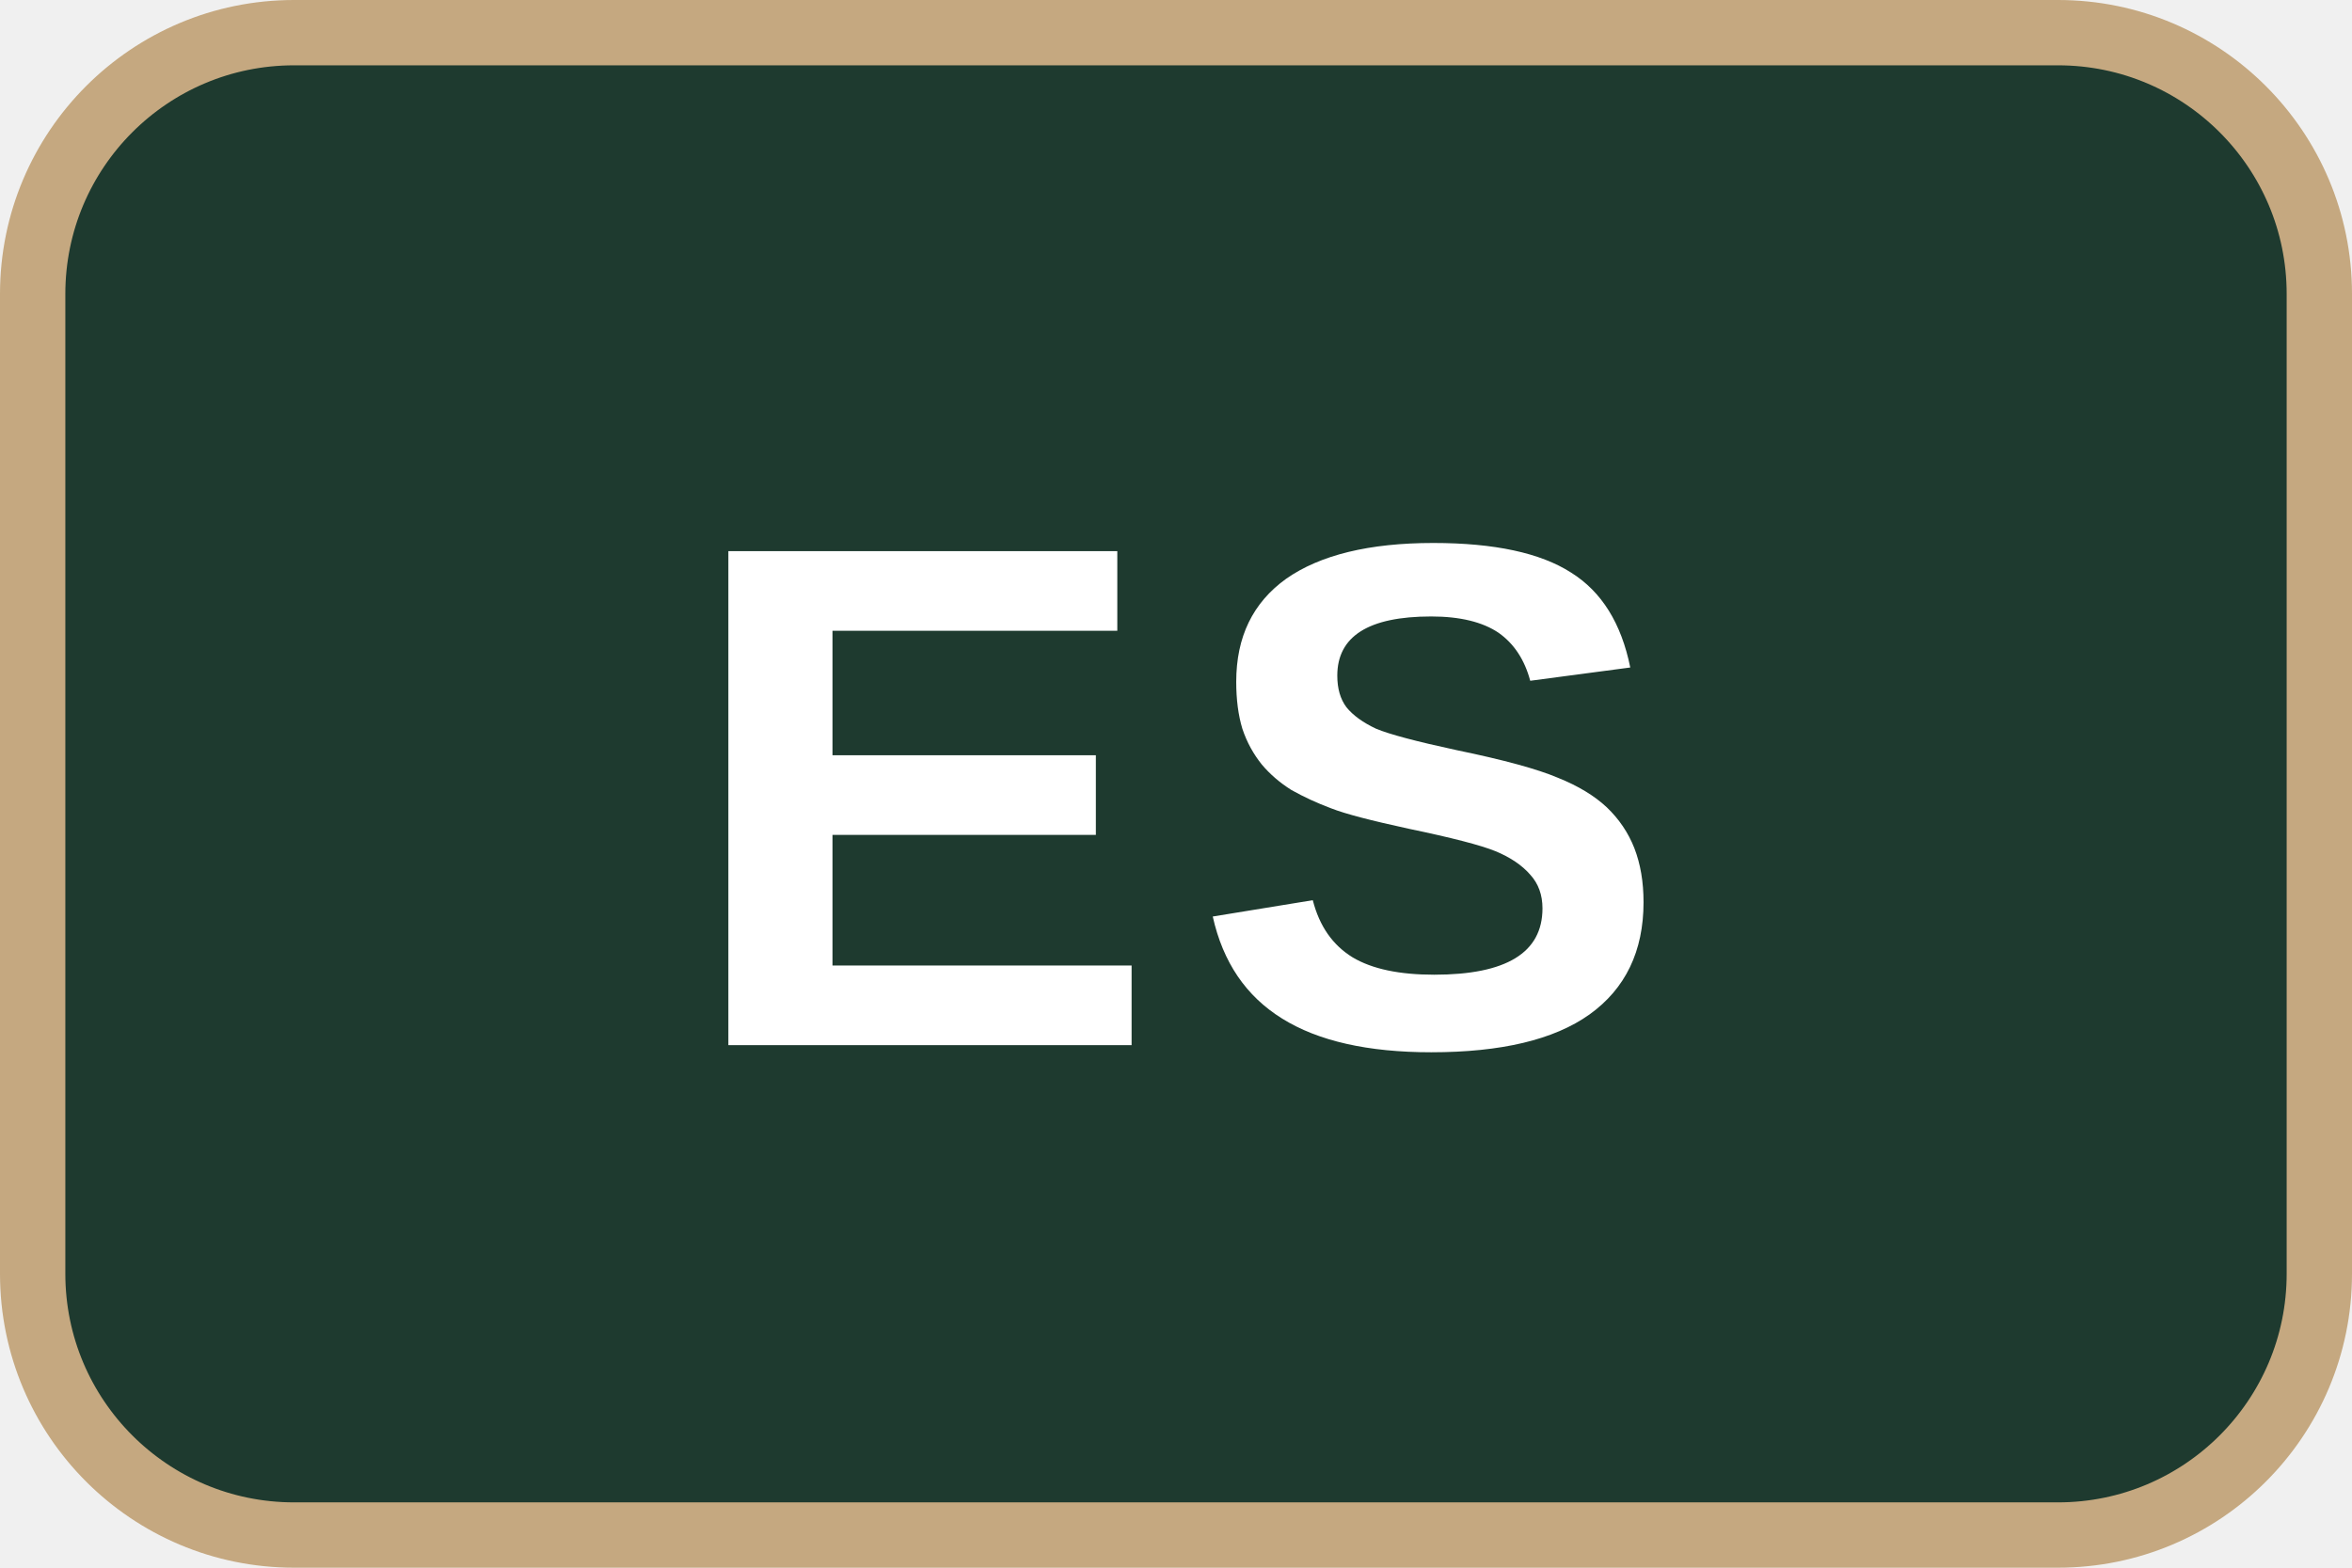
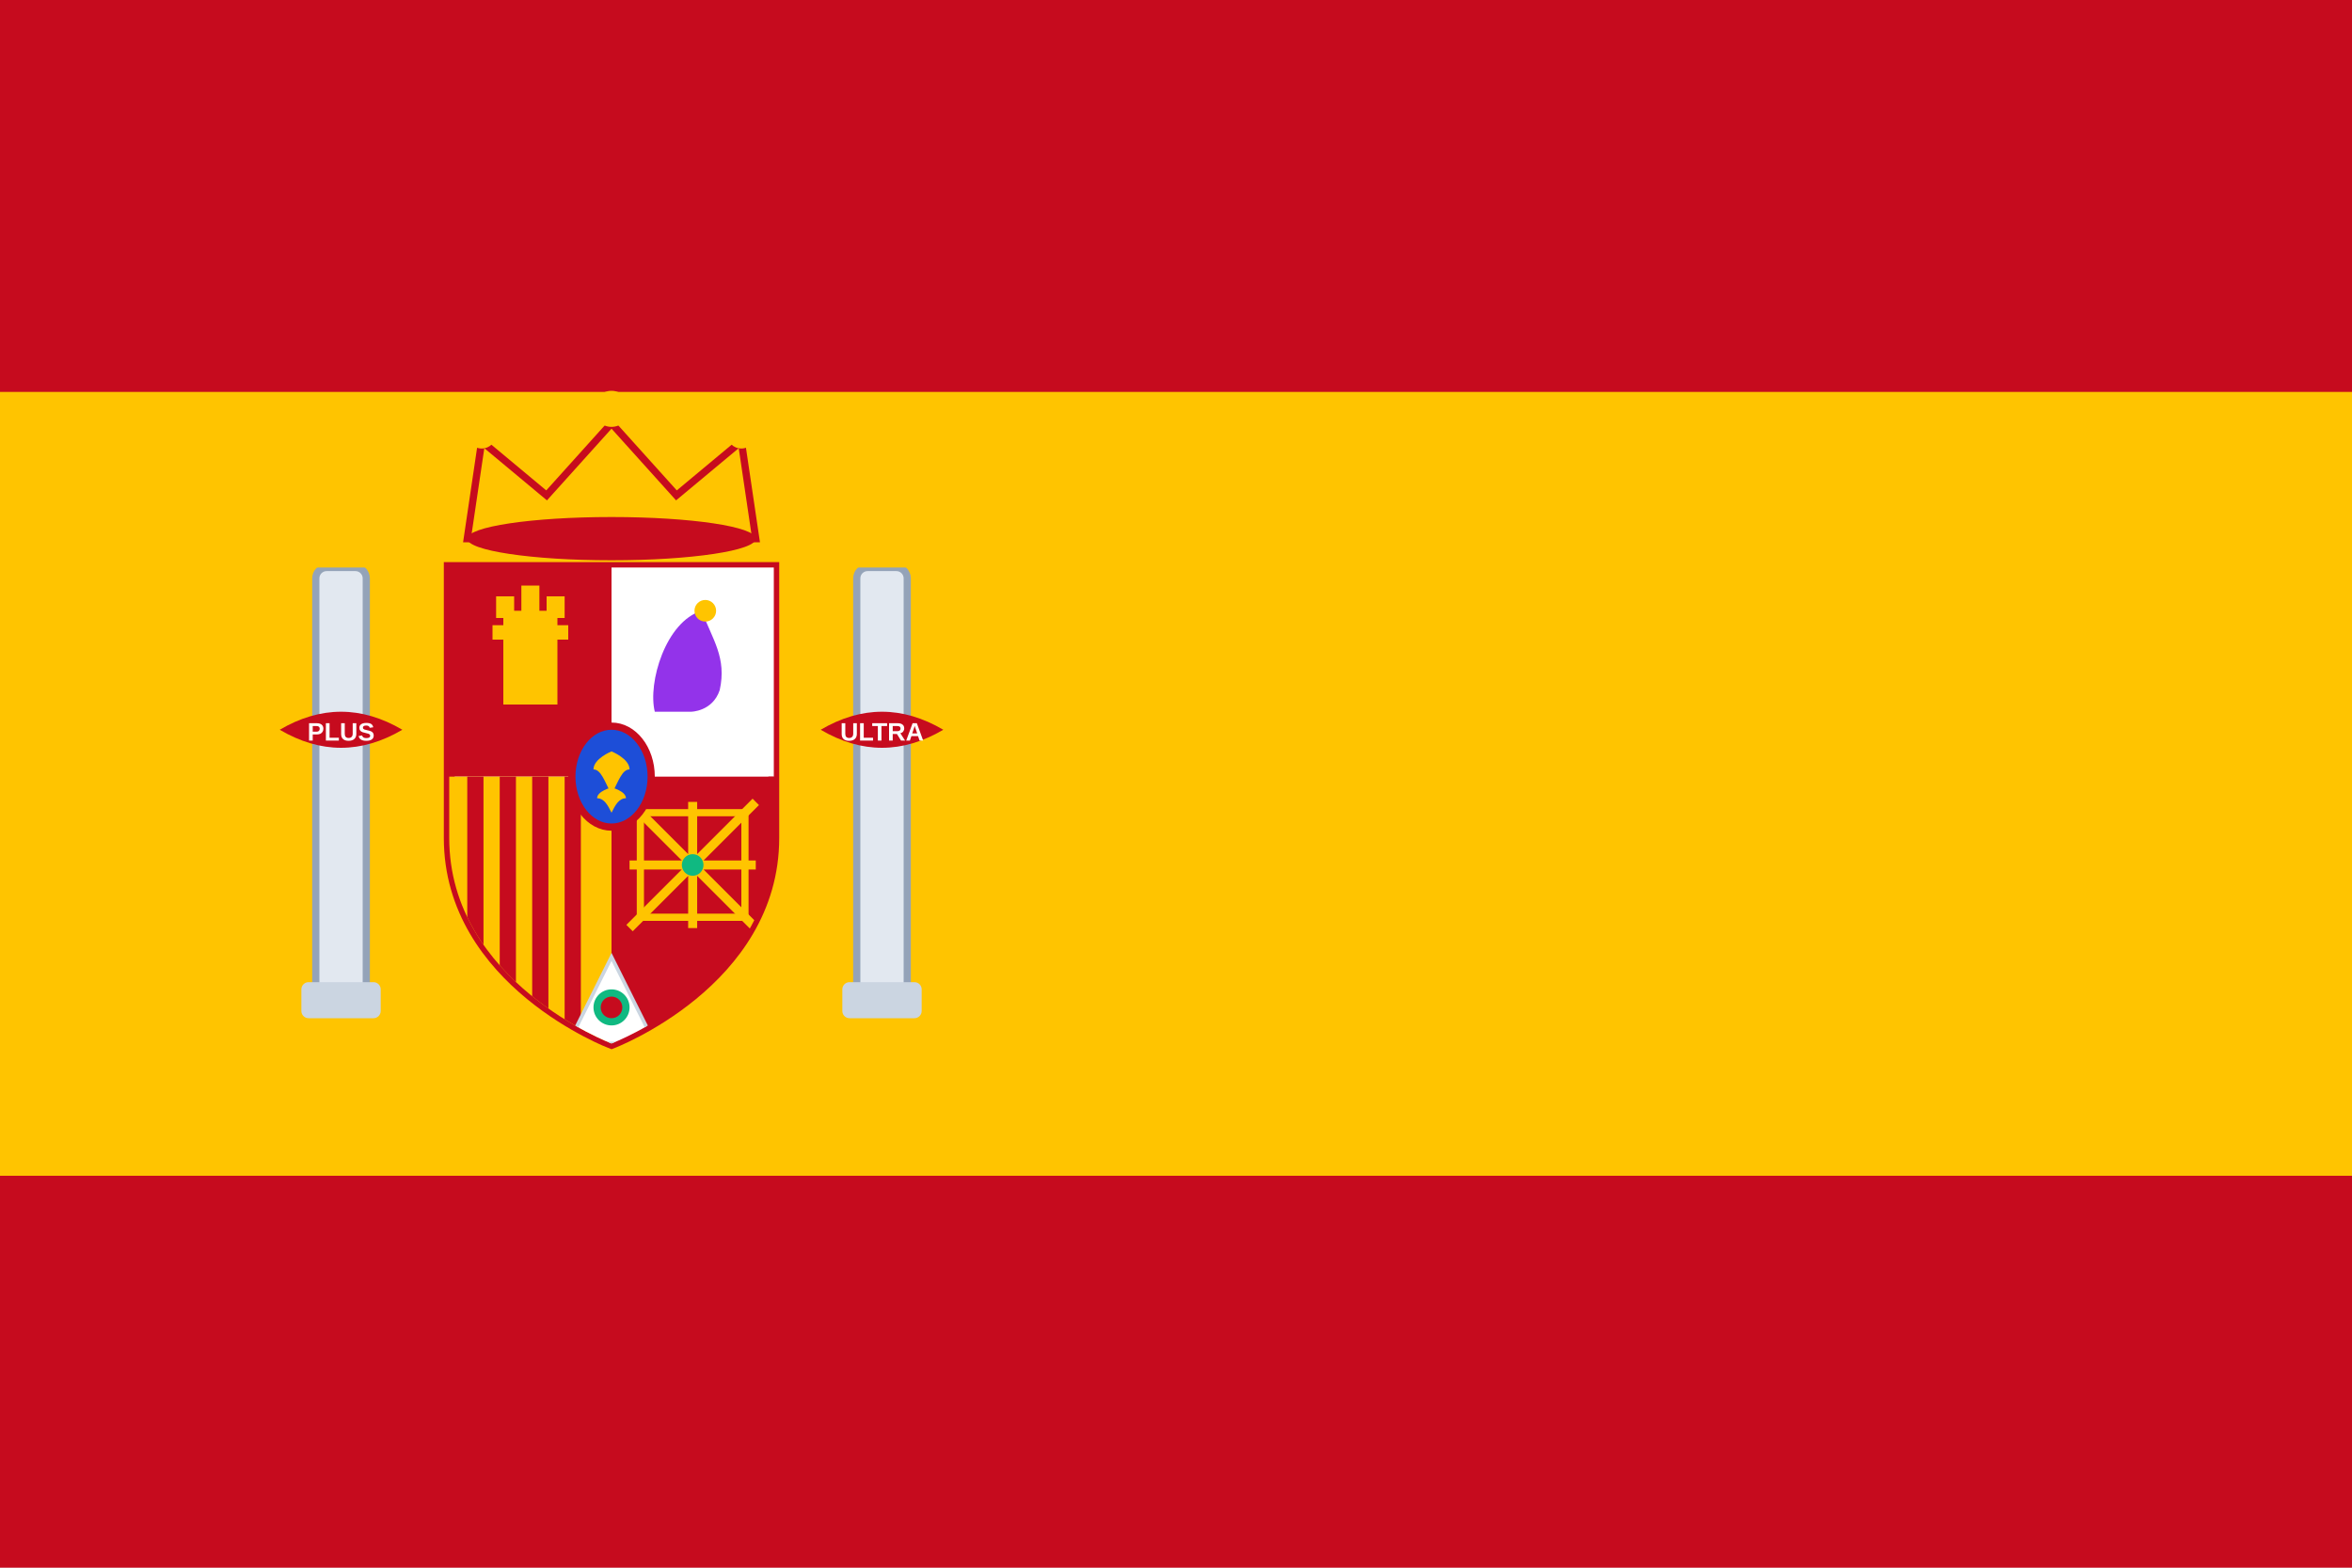
- <svg xmlns="http://www.w3.org/2000/svg" viewBox="0 0 36 24" width="36" height="24" role="img" aria-label="Español (ES)">
-   <rect x="0.5" y="0.5" width="35" height="23" rx="4" fill="#1e3a2f" stroke="#c5a880" stroke-width="1" />
-   <text x="18" y="16" font-family="system-ui, -apple-system, Segoe UI, Arial, sans-serif" font-size="11" font-weight="700" fill="#ffffff" text-anchor="middle" letter-spacing="0.5">ES</text>
+ <svg xmlns="http://www.w3.org/2000/svg" viewBox="0 0 750 500" width="750" height="500">
+   <rect width="750" height="500" fill="#c60b1e" />
+   <rect y="125" width="750" height="250" fill="#ffc400" />
+   <g transform="translate(195, 250) scale(1.15)">
+     <path d="M-36,-95 L-40,-68 L40,-68 L36,-95 L18,-80 L0,-100 L-18,-80 Z" fill="#ffc400" stroke="#c60b1e" stroke-width="2" />
+     <circle cx="0" cy="-104" r="5" fill="#ffc400" />
+     <circle cx="-36" cy="-97" r="4" fill="#ffc400" />
+     <circle cx="36" cy="-97" r="4" fill="#ffc400" />
+     <ellipse cx="0" cy="-68" rx="40" ry="6" fill="#c60b1e" />
+     <rect x="-82" y="-60" width="14" height="120" rx="3" fill="#e2e8f0" stroke="#94a3b8" stroke-width="2" />
+     <rect x="-86" y="55" width="22" height="10" rx="2" fill="#cbd5e1" />
+     <path d="M-84,-60 L-66,-60 L-75,-72 Z" fill="#ffc400" />
+     <path d="M-92,-15 Q-75,-25 -58,-15 Q-75,-5 -92,-15 Z" fill="#c60b1e" />
+     <text x="-75" y="-12" font-family="Arial, sans-serif" font-size="7" font-weight="bold" fill="#ffffff" text-anchor="middle">PLUS</text>
+     <rect x="68" y="-60" width="14" height="120" rx="3" fill="#e2e8f0" stroke="#94a3b8" stroke-width="2" />
+     <rect x="64" y="55" width="22" height="10" rx="2" fill="#cbd5e1" />
+     <path d="M66,-60 L84,-60 L75,-72 Z" fill="#ffc400" />
+     <path d="M58,-15 Q75,-25 92,-15 Q75,-5 58,-15 Z" fill="#c60b1e" />
+     <text x="75" y="-12" font-family="Arial, sans-serif" font-size="7" font-weight="bold" fill="#ffffff" text-anchor="middle">ULTRA</text>
+     <path d="M-45,-60 L45,-60 L45,15 C45,55 0,72 0,72 C0,72 -45,55 -45,15 Z" fill="#ffffff" stroke="#c60b1e" stroke-width="3" />
+     <clipPath id="es-shield-clip">
+       <path d="M-45,-60 L45,-60 L45,15 C45,55 0,72 0,72 C0,72 -45,55 -45,15 Z" />
+     </clipPath>
+     <g clip-path="url(#es-shield-clip)">
+       <rect x="-45" y="-60" width="45" height="58" fill="#c60b1e" />
+       <path d="M-30,-22 L-30,-48 L-15,-48 L-15,-22 Z" fill="#ffc400" />
+       <rect x="-33" y="-44" width="21" height="4" fill="#ffc400" />
+       <rect x="-32" y="-52" width="5" height="6" fill="#ffc400" />
+       <rect x="-25" y="-55" width="5" height="9" fill="#ffc400" />
+       <rect x="-18" y="-52" width="5" height="6" fill="#ffc400" />
+       <rect x="0" y="-60" width="45" height="58" fill="#ffffff" />
+       <path d="M12,-20 C10,-28 15,-45 25,-48 C28,-40 32,-35 30,-26 C28,-20 22,-20 22,-20 Z" fill="#9333ea" />
+       <circle cx="26" cy="-48" r="3" fill="#ffc400" />
+       <rect x="-45" y="-2" width="45" height="74" fill="#ffc400" />
+       <rect x="-40" y="-2" width="4.5" height="74" fill="#c60b1e" />
+       <rect x="-31" y="-2" width="4.5" height="74" fill="#c60b1e" />
+       <rect x="-22" y="-2" width="4.5" height="74" fill="#c60b1e" />
+       <rect x="-13" y="-2" width="4.5" height="74" fill="#c60b1e" />
+       <rect x="0" y="-2" width="45" height="74" fill="#c60b1e" />
+       <path d="M5,5 L40,40 M40,5 L5,40 M5,22.5 L40,22.5 M22.5,5 L22.5,40" stroke="#ffc400" stroke-width="2.5" />
+       <rect x="8" y="8" width="29" height="29" fill="none" stroke="#ffc400" stroke-width="2" />
+       <circle cx="22.5" cy="22.5" r="3" fill="#10b981" />
+       <path d="M-12,72 L0,48 L12,72 Z" fill="#ffffff" stroke="#cbd5e1" stroke-width="1" />
+       <circle cx="0" cy="62" r="5" fill="#10b981" />
+       <circle cx="0" cy="62" r="3" fill="#c60b1e" />
+       <ellipse cx="0" cy="-2" rx="11" ry="14" fill="#1d4ed8" stroke="#c60b1e" stroke-width="2" />
+       <path d="M-5,-4 C-5,-7 0,-9 0,-9 C0,-9 5,-7 5,-4 C3,-4 2,-1 0,3 C-2,-1 -3,-4 -5,-4 Z" fill="#ffc400" />
+       <path d="M-4,4 C-4,2 0,1 0,1 C0,1 4,2 4,4 C2,4 1,6 0,8 C-1,6 -2,4 -4,4 Z" fill="#ffc400" />
+     </g>
+   </g>
</svg>
